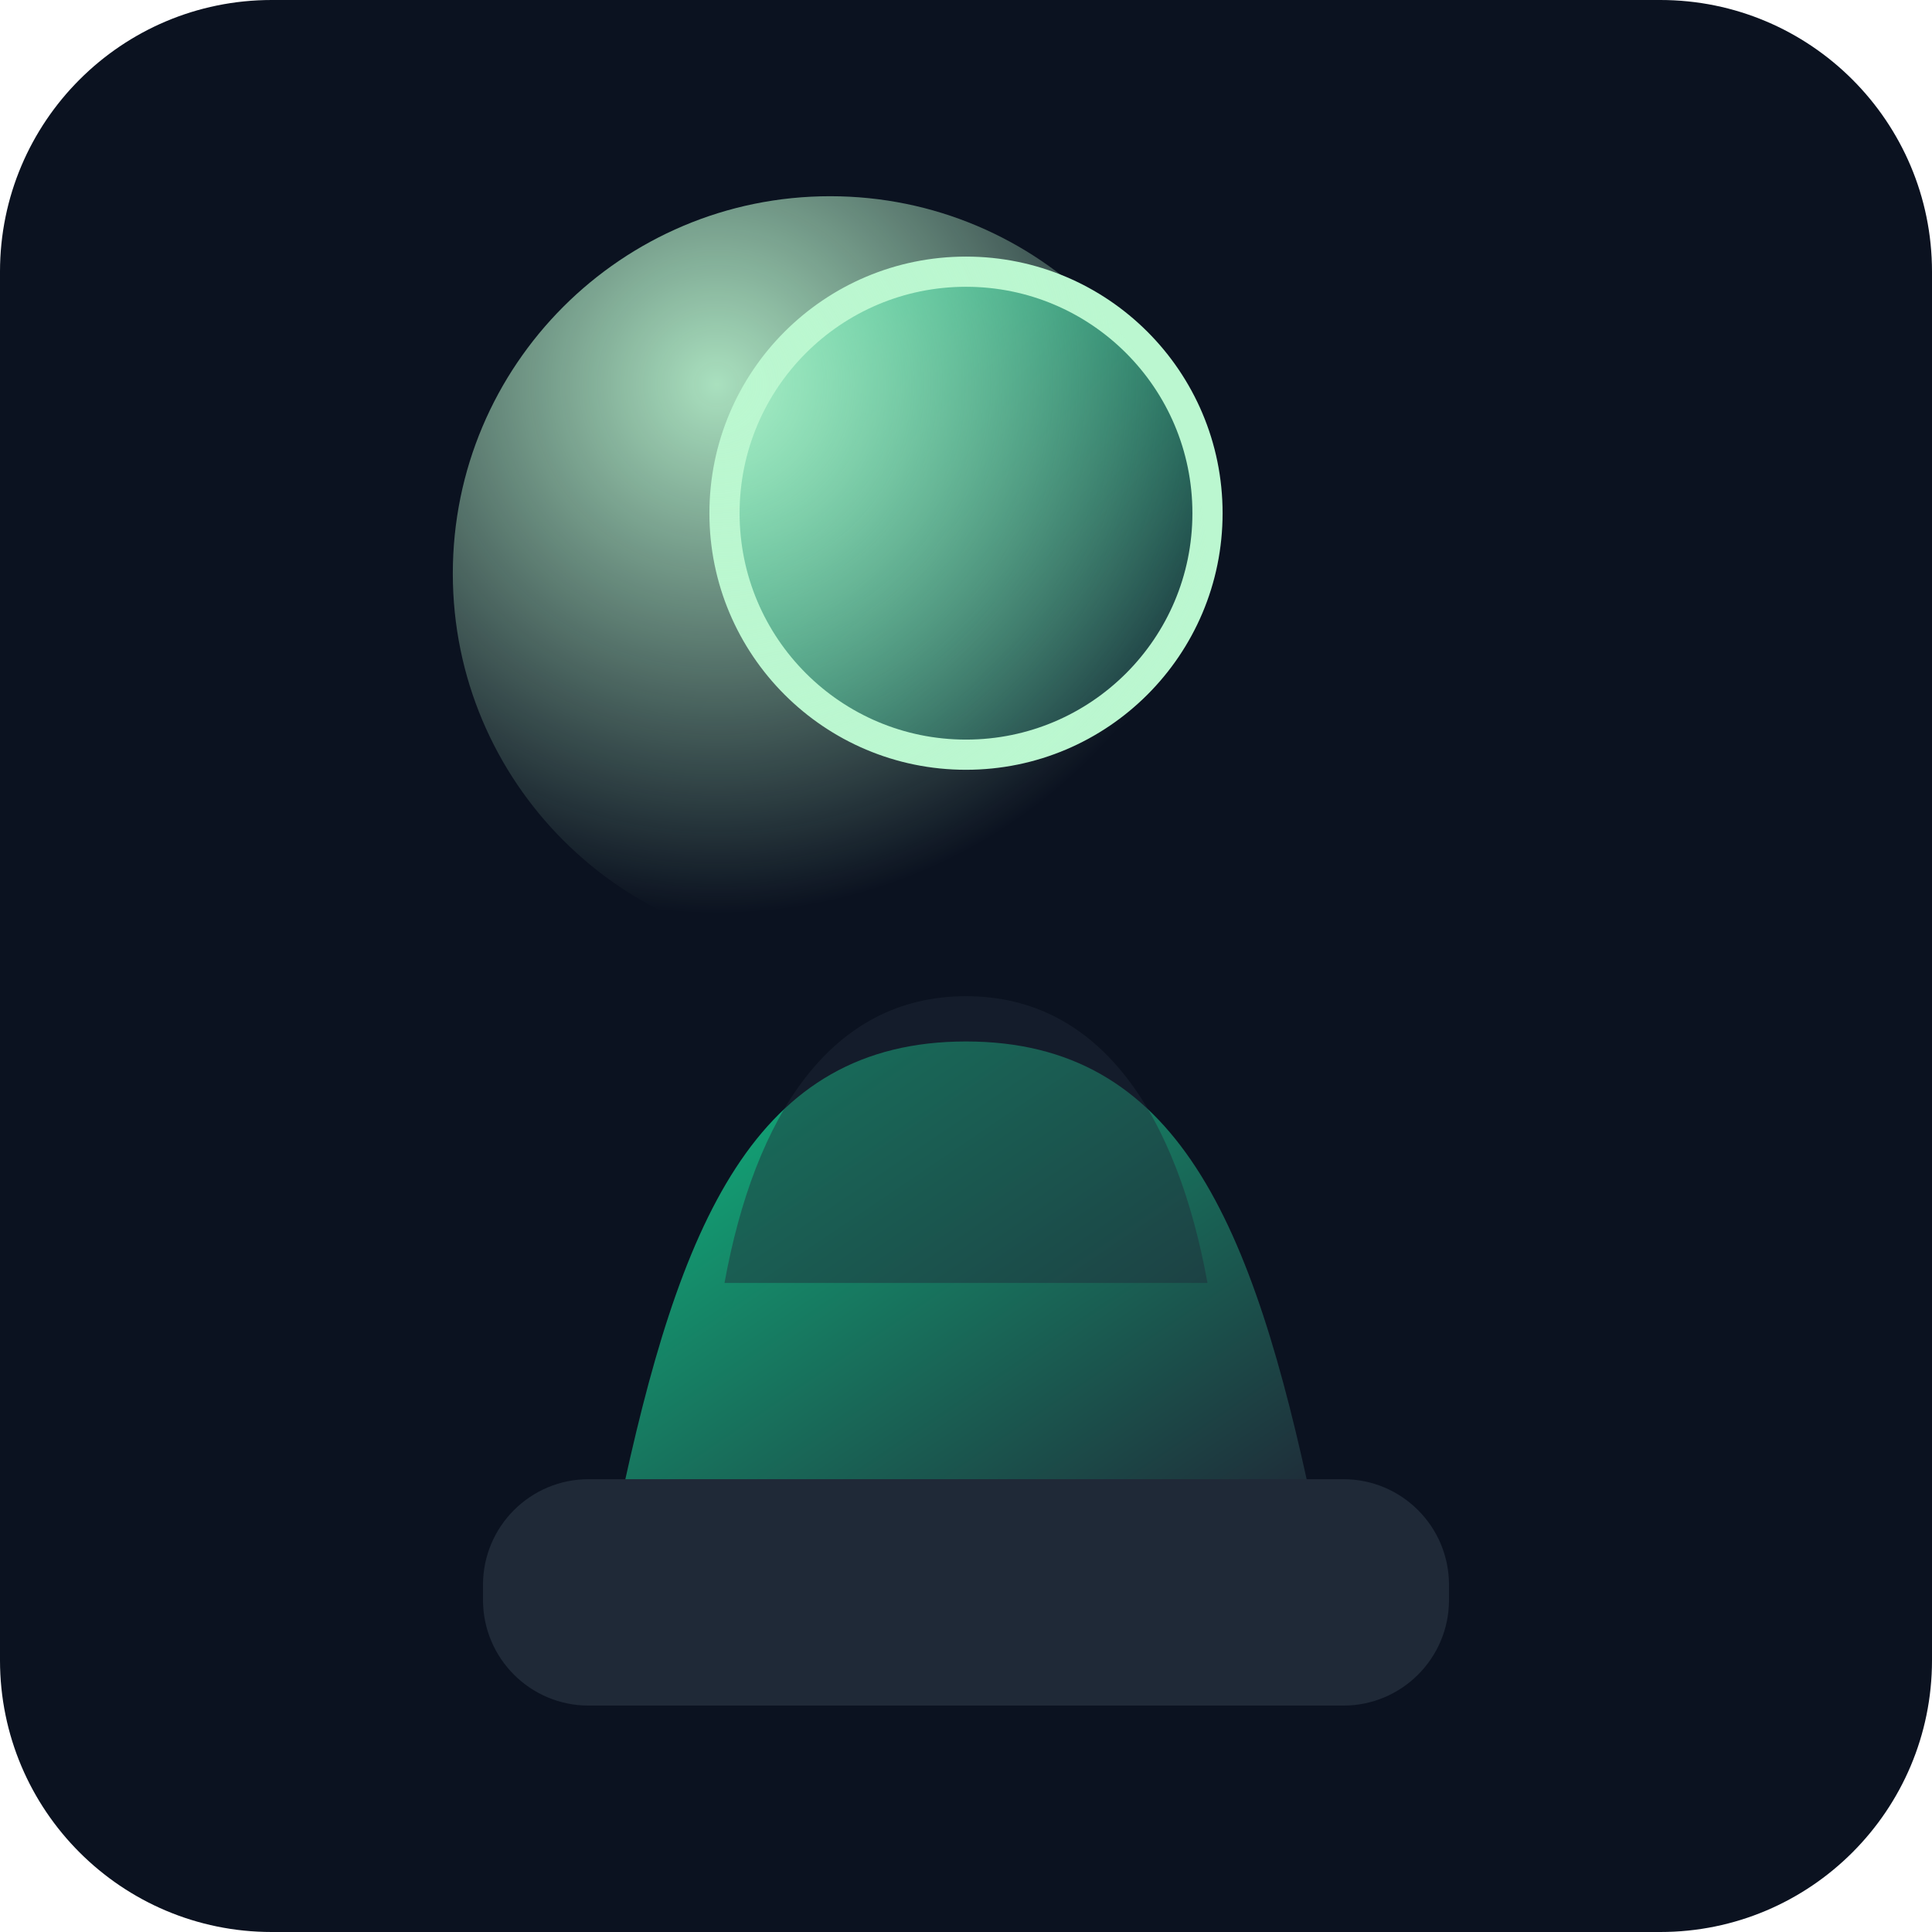
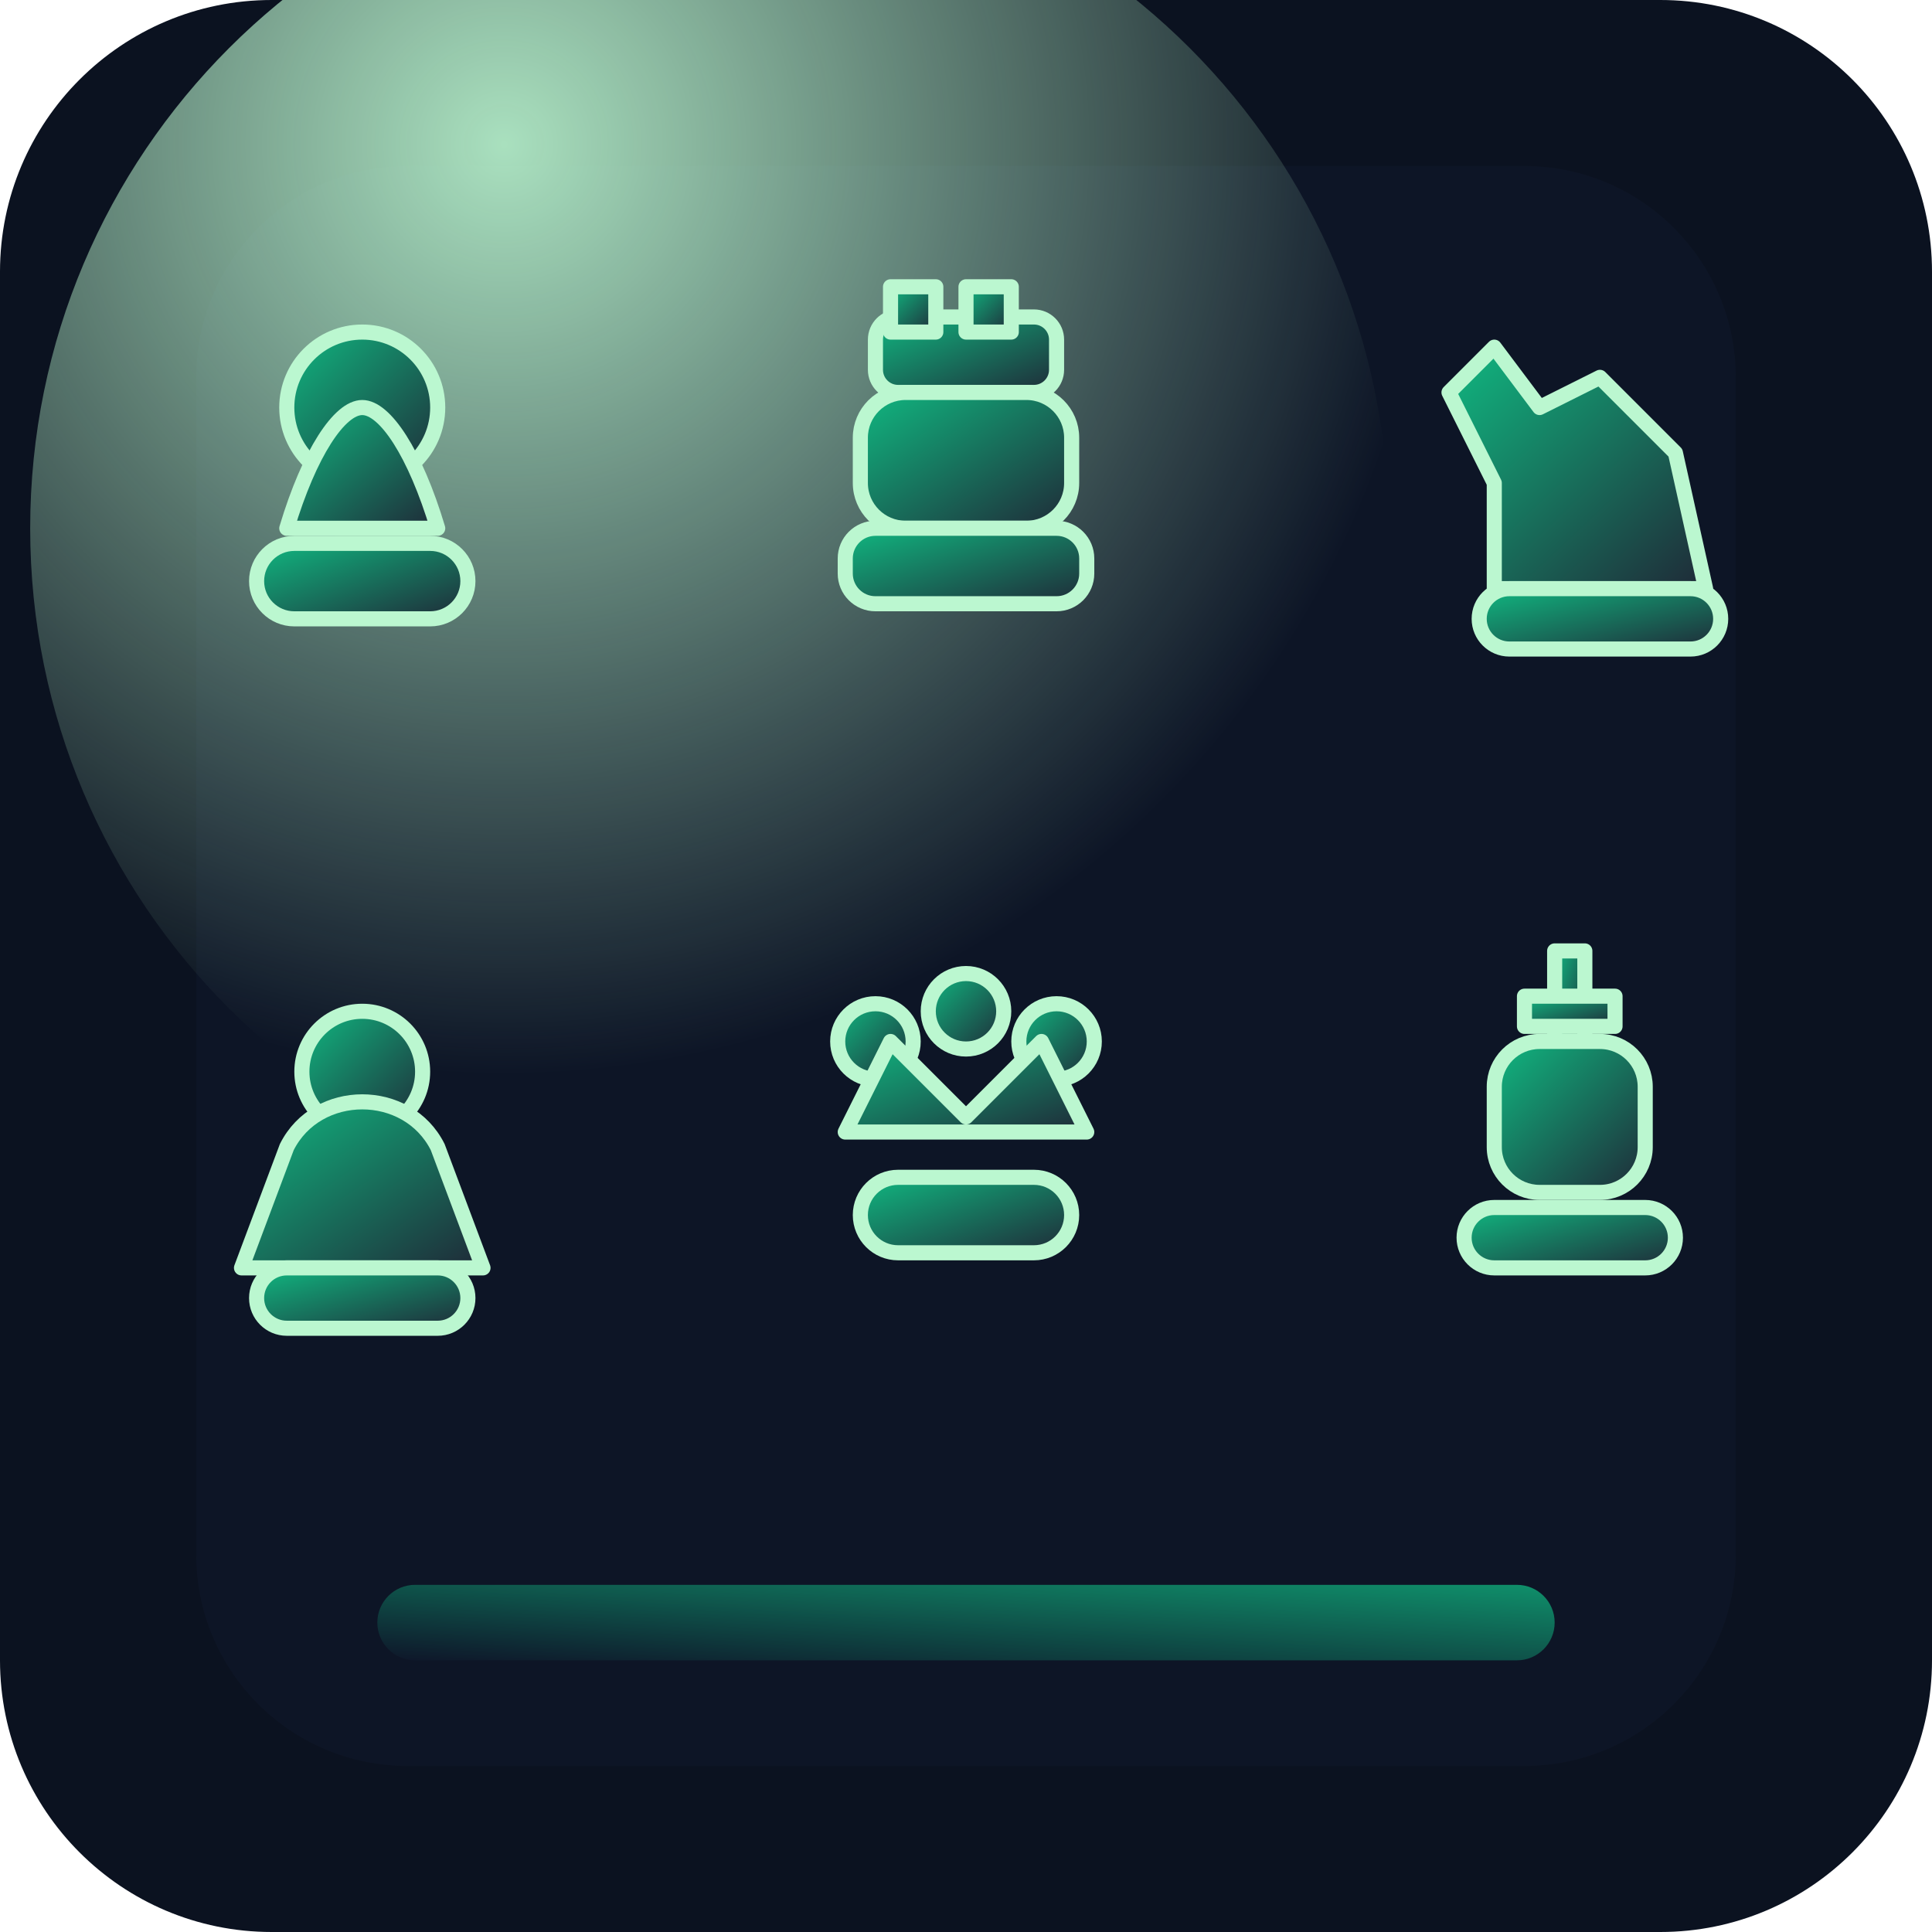
<svg xmlns="http://www.w3.org/2000/svg" width="256" height="256" viewBox="0 0 256 256">
  <defs>
-     <radialGradient id="shine" cx="35%" cy="25%" r="70%">
+     <linearGradient id="piece" x1="0" y1="0" x2="1" y2="1">
+       <stop offset="0%" stop-color="#10b981" />
+       <stop offset="100%" stop-color="#1f2937" />
+     </linearGradient>
+     <linearGradient id="base" x1="0" y1="1" x2="1" y2="0">
+       <stop offset="0%" stop-color="#0f172a" />
+       <stop offset="100%" stop-color="#10b981" />
+     </linearGradient>
+     <radialGradient id="shine" cx="35%" cy="22%" r="68%">
      <stop offset="0%" stop-color="#bbf7d0" stop-opacity="0.9" />
      <stop offset="100%" stop-color="#bbf7d0" stop-opacity="0" />
    </radialGradient>
-     <linearGradient id="body" x1="0" y1="0" x2="1" y2="1">
-       <stop offset="0%" stop-color="#10b981" />
-       <stop offset="100%" stop-color="#1f2937" />
-     </linearGradient>
  </defs>
  <rect width="256" height="256" rx="36" fill="#0b1220" />
-   <circle cx="128" cy="68" r="32" fill="url(#body)" stroke="#bbf7d0" stroke-width="4" />
-   <path d="M82 200c8-38 18-62 46-62s38 24 46 62" fill="url(#body)" />
-   <path d="M96 170c4-22 14-38 32-38s28 16 32 38" fill="#1f2937" opacity="0.45" />
-   <rect x="64" y="196" width="128" height="30" rx="14" fill="#1f2937" />
-   <circle cx="110" cy="76" r="50" fill="url(#shine)" />
+   <rect x="26" y="22" width="204" height="212" rx="28" fill="#0f172a" opacity="0.6" />
+   <circle cx="94" cy="70" r="90" fill="url(#shine)" />
+   <g fill="url(#piece)" stroke="#bbf7d0" stroke-width="2" stroke-linecap="round" stroke-linejoin="round">
+     <g transform="translate(24 38)">
+       <circle cx="24" cy="16" r="10" />
+       <path d="M14 32c3-10 7-16 10-16s7 6 10 16z" />
+       <rect x="10" y="34" width="28" height="10" rx="5" />
+     </g>
+     <g transform="translate(104 34)">
+       <rect x="12" y="8" width="24" height="10" rx="3" />
+       <rect x="10" y="18" width="28" height="18" rx="6" />
+       <rect x="8" y="36" width="32" height="10" rx="4" />
+       <rect x="14" y="4" width="6" height="6" />
+       <rect x="24" y="4" width="6" height="6" />
+     </g>
+     <g transform="translate(184 36)">
+       <path d="M14 42h28l-4-18-10-10-8 4-6-8-6 6 6 12z" />
+       <rect x="12" y="42" width="32" height="8" rx="4" />
+     </g>
+     <g transform="translate(24 128)">
+       <circle cx="24" cy="14" r="8" />
+       <path d="M14 24c4-8 16-8 20 0l6 16H8z" />
+       <rect x="10" y="40" width="28" height="8" rx="4" />
+     </g>
+     <g transform="translate(104 122)">
+       <circle cx="12" cy="16" r="5" />
+       <circle cx="24" cy="12" r="5" />
+       <circle cx="36" cy="16" r="5" />
+       <path d="M8 28l6-12 10 10 10-10 6 12z" />
+       <rect x="10" y="34" width="28" height="10" rx="5" />
+     </g>
+     <g transform="translate(184 122)">
+       <rect x="22" y="4" width="4" height="12" />
+       <rect x="18" y="10" width="12" height="4" />
+       <rect x="14" y="16" width="20" height="20" rx="6" />
+       <rect x="10" y="38" width="28" height="8" rx="4" />
+     </g>
+   </g>
+   <rect x="50" y="210" width="156" height="10" rx="5" fill="url(#base)" opacity="0.75" />
</svg>
